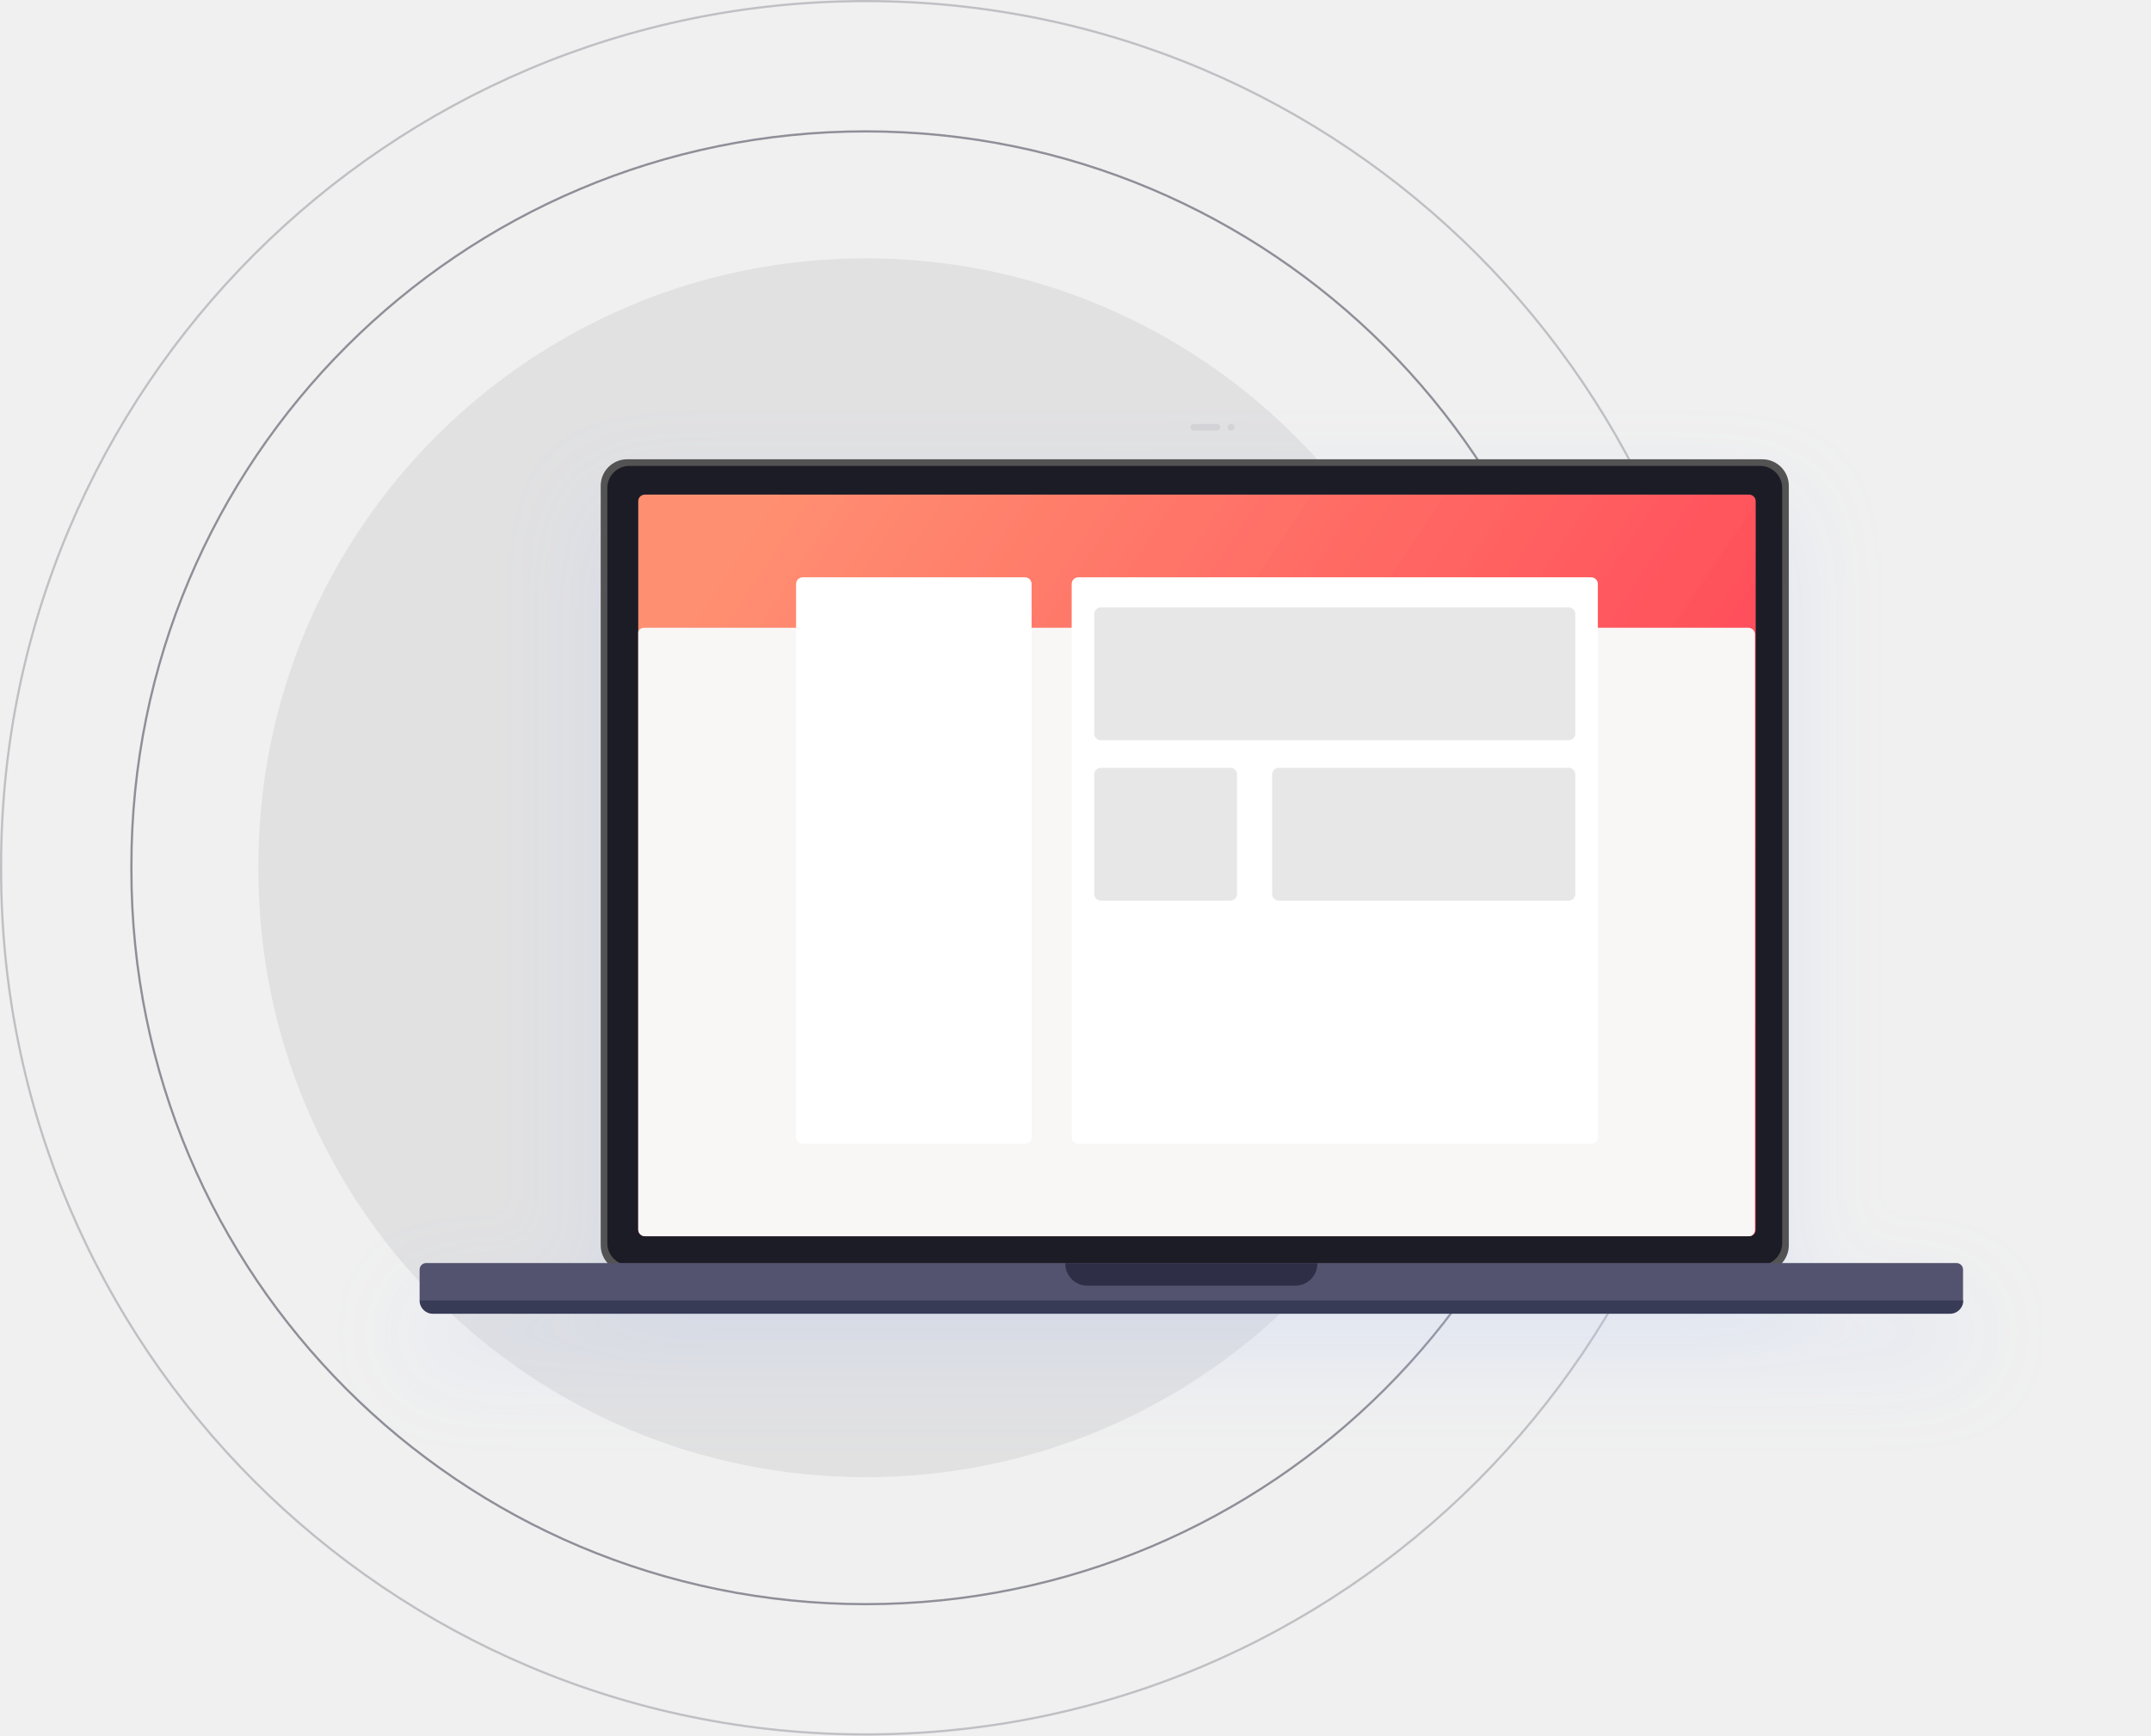
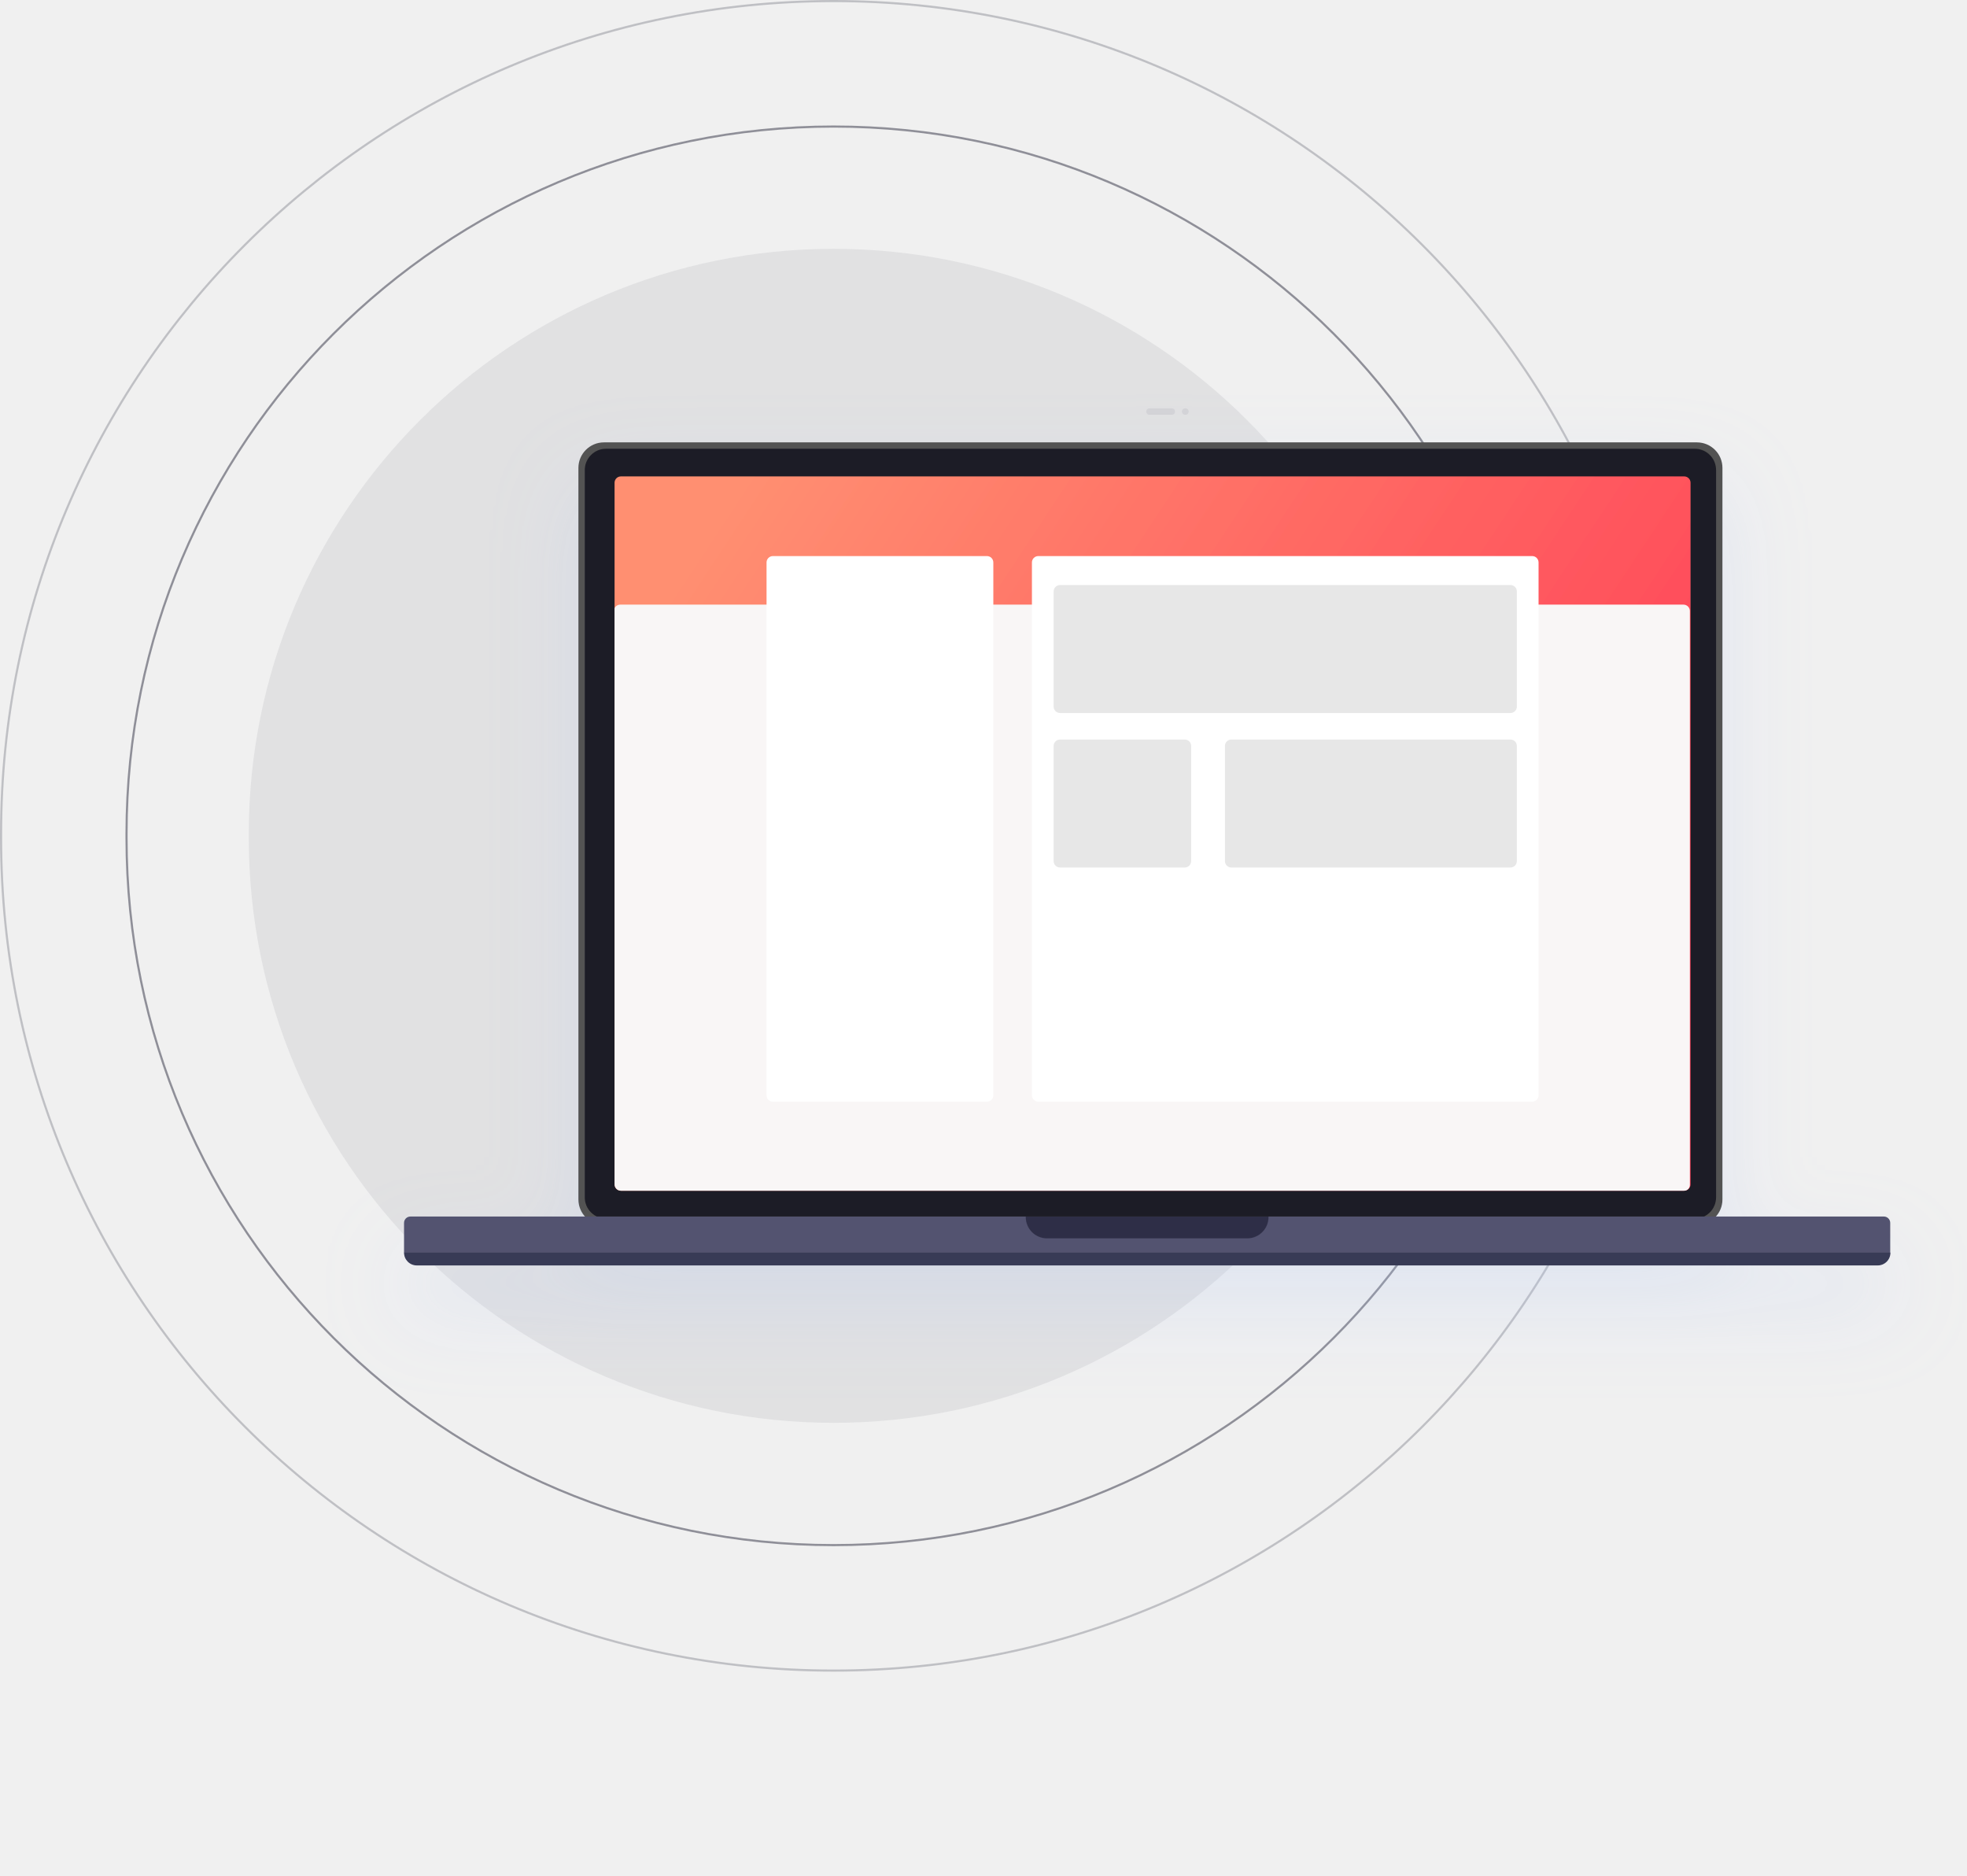
- <svg xmlns="http://www.w3.org/2000/svg" xmlns:xlink="http://www.w3.org/1999/xlink" width="974" height="786">
+ <svg xmlns="http://www.w3.org/2000/svg" xmlns:xlink="http://www.w3.org/1999/xlink" width="925" height="882">
  <defs>
    <linearGradient x1="0%" y1="27.97%" x2="100%" y2="72.03%" id="c">
      <stop stop-color="#FF8F71" offset="0%" />
      <stop stop-color="#FF3E55" offset="100%" />
    </linearGradient>
    <filter x="-16.5%" y="-28.5%" width="132.9%" height="157.1%" filterUnits="objectBoundingBox" id="a">
      <feOffset dy="20" in="SourceAlpha" result="shadowOffsetOuter1" />
      <feGaussianBlur stdDeviation="20" in="shadowOffsetOuter1" result="shadowBlurOuter1" />
      <feColorMatrix values="0 0 0 0 0.422 0 0 0 0 0.554 0 0 0 0 0.894 0 0 0 0.243 0" in="shadowBlurOuter1" result="shadowMatrixOuter1" />
      <feMerge>
        <feMergeNode in="shadowMatrixOuter1" />
        <feMergeNode in="SourceGraphic" />
      </feMerge>
    </filter>
    <rect id="b" x="0" y="0" width="506" height="335.872" rx="3" />
    <path d="M3 0h692.9a3 3 0 013 3v14.105H0V3a3 3 0 013-3z" id="e" />
  </defs>
  <g fill="none" fill-rule="evenodd">
    <rect stroke="#2D2E40" opacity=".5" transform="matrix(1 0 0 -1 0 786)" x="59.5" y="59.5" width="665" height="667" rx="332.5" />
    <rect stroke="#2D2E40" opacity=".25" transform="matrix(1 0 0 -1 0 786)" x=".5" y=".5" width="783" height="785" rx="391.5" />
    <rect fill="#2D2E40" opacity=".08" transform="matrix(1 0 0 -1 0 786)" x="117" y="117" width="550" height="552" rx="275" />
    <g transform="translate(190 192)" filter="url(#a)">
      <rect fill="#535353" fill-rule="nonzero" x="82" y="16" width="538" height="368" rx="12" />
      <rect fill="#1D1D25" fill-rule="nonzero" x="85" y="19" width="532" height="362" rx="10" />
      <g transform="translate(99 32)">
        <mask id="d" fill="#fff">
          <use xlink:href="#b" />
        </mask>
        <use fill="url(#c)" fill-rule="nonzero" xlink:href="#b" />
        <rect fill="#F9F6F6" fill-rule="nonzero" mask="url(#d)" x="-.325" y="60.293" width="506" height="275.838" rx="3" />
        <g mask="url(#d)" fill-rule="nonzero">
          <g transform="translate(71.475 37.46)">
            <rect fill="#FFF" width="106.646" height="256.541" rx="3" />
            <rect fill="#FFF" x="124.798" width="238.251" height="256.541" rx="3" />
            <rect fill="#E7E7E7" x="135.009" y="13.622" width="217.83" height="60.162" rx="3" />
            <rect fill="#E7E7E7" x="135.009" y="86.27" width="64.668" height="60.162" rx="3" />
            <rect fill="#E7E7E7" x="215.561" y="86.27" width="137.278" height="60.162" rx="3" />
          </g>
        </g>
      </g>
      <g transform="translate(349)" fill="#4A5166" fill-rule="nonzero" opacity=".098">
        <rect width="13.6" height="3" rx="1.5" />
        <rect x="16.8" width="3.2" height="3" rx="1.5" />
      </g>
      <g transform="translate(0 380)">
        <mask id="f" fill="#fff">
          <use xlink:href="#e" />
        </mask>
        <use fill="#52526F" fill-rule="nonzero" xlink:href="#e" />
        <rect fill="#2F2F47" fill-rule="nonzero" mask="url(#f)" x="292.371" y="-41.908" width="114.156" height="52.171" rx="10" />
      </g>
      <path d="M0 397h699a6 6 0 01-6 6H6a6 6 0 01-6-6z" fill="#393A56" fill-rule="nonzero" />
    </g>
  </g>
</svg>
